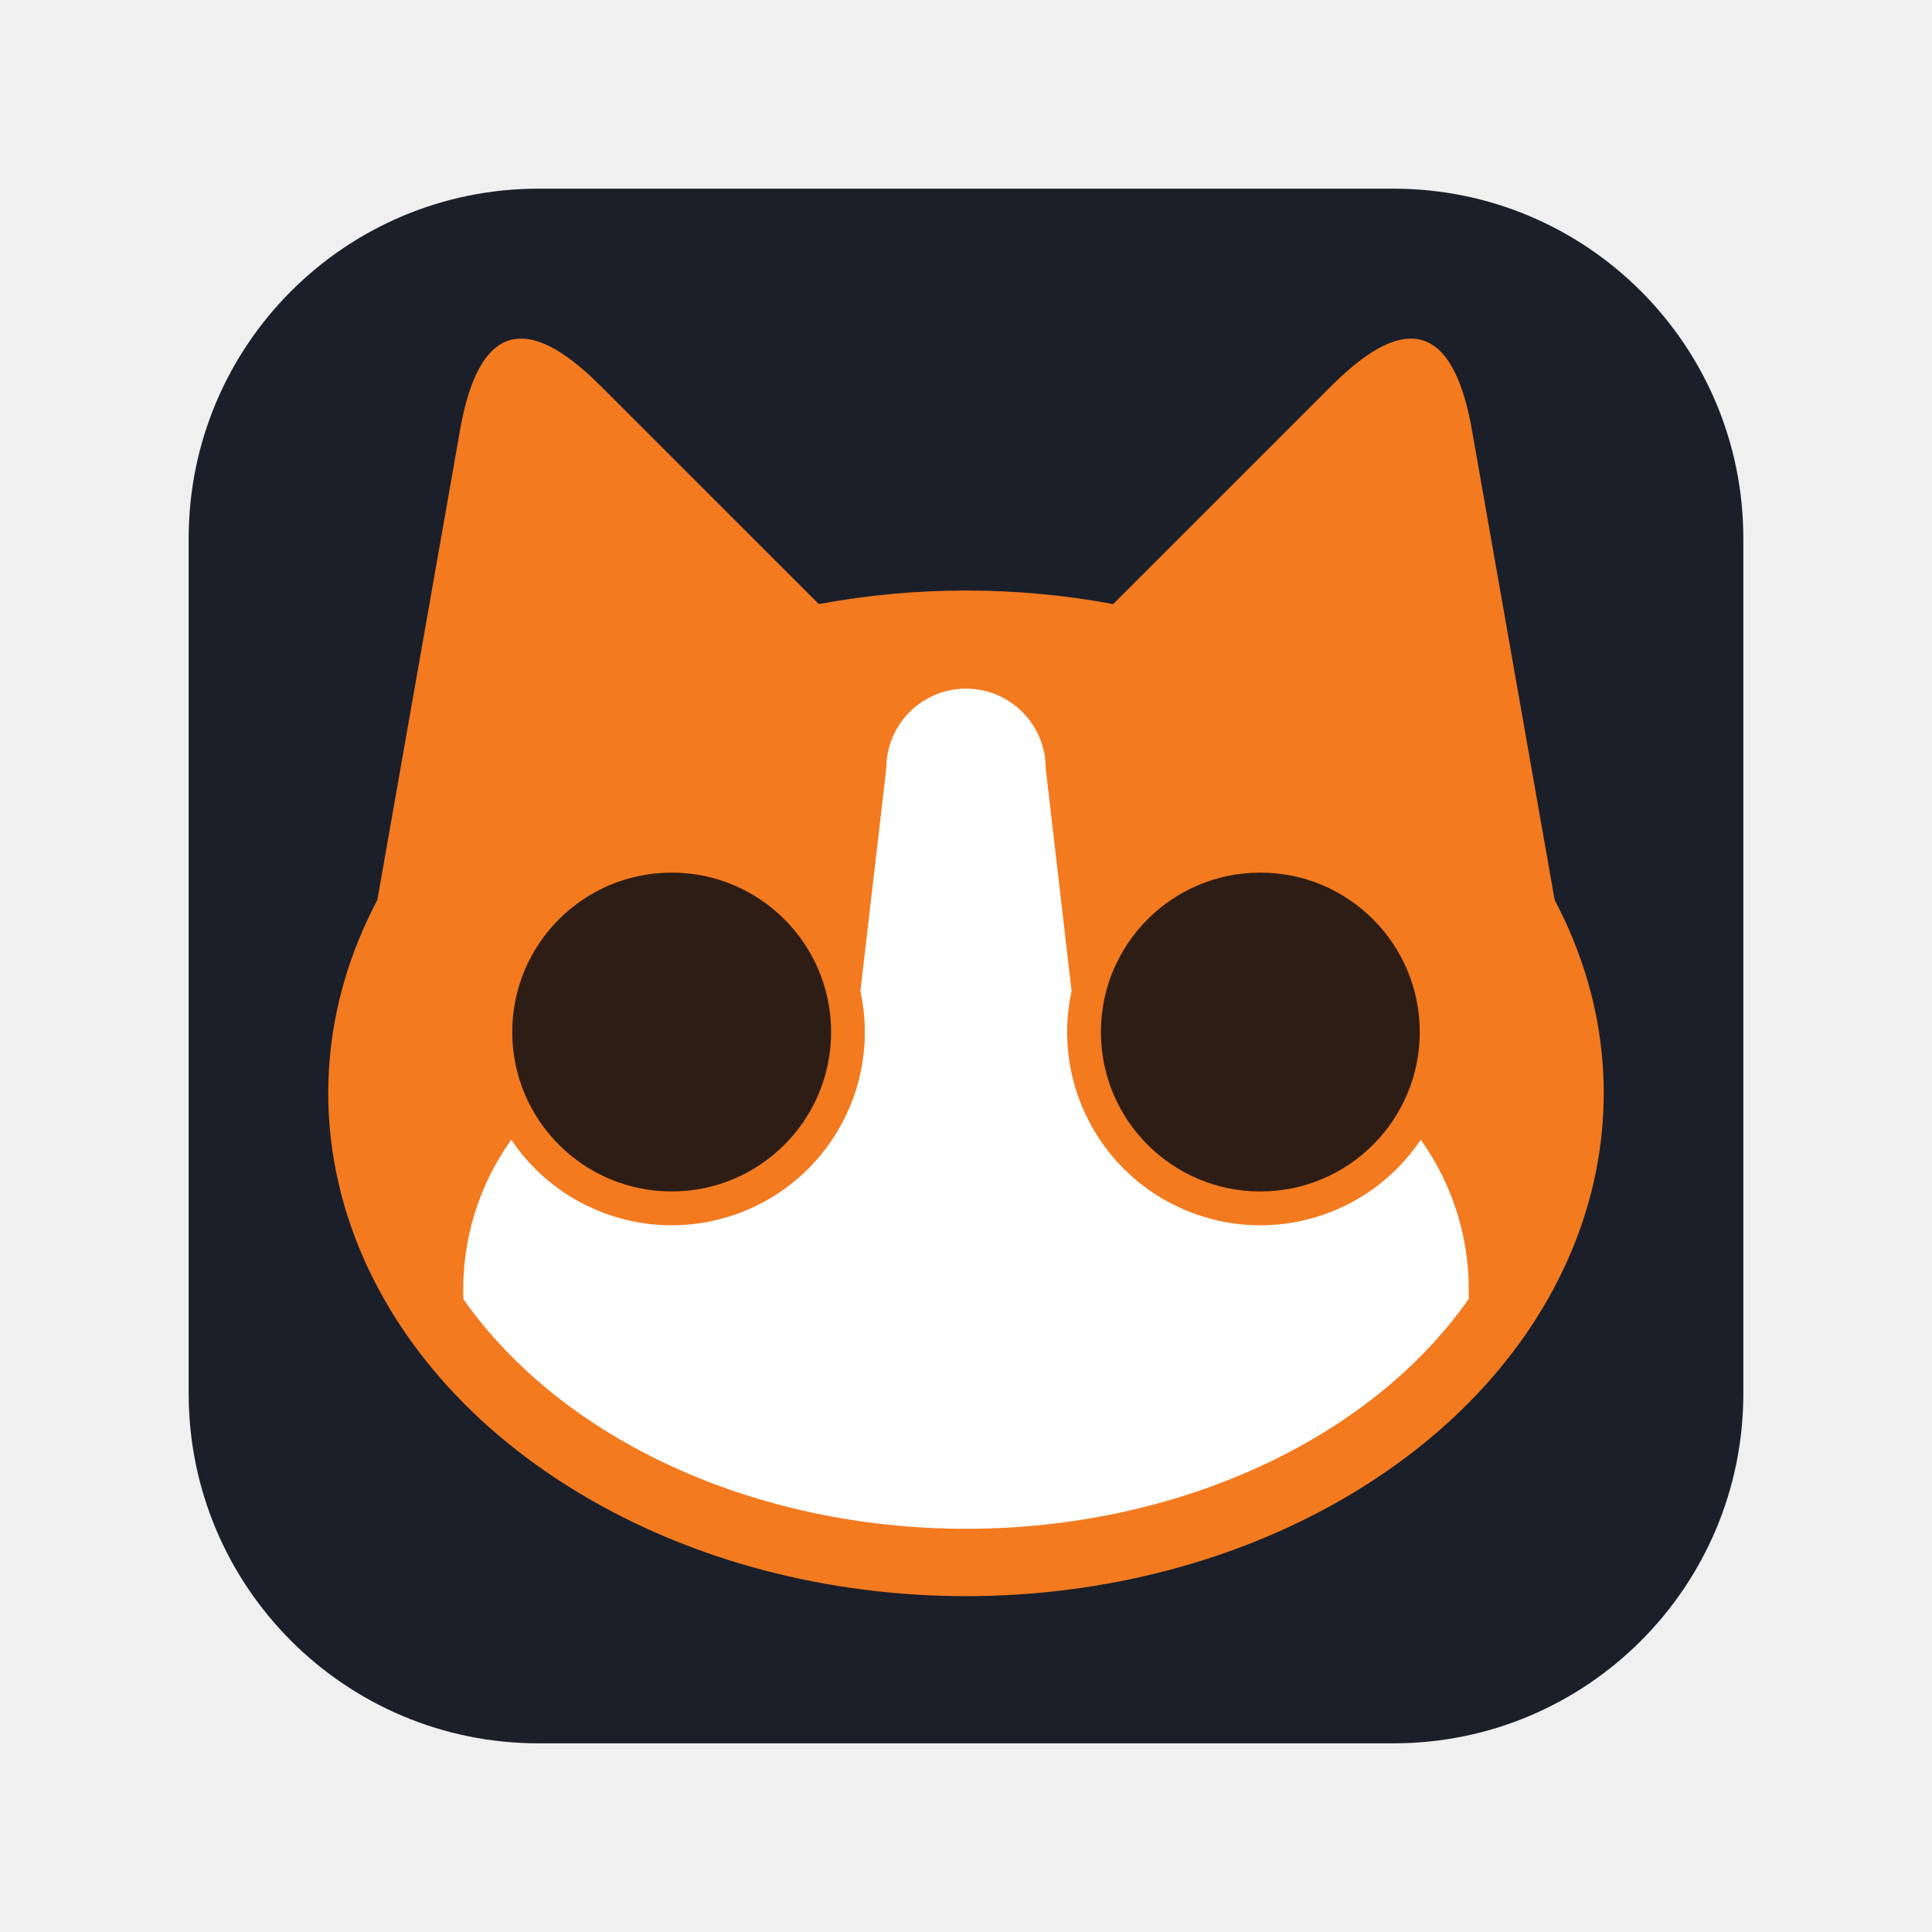
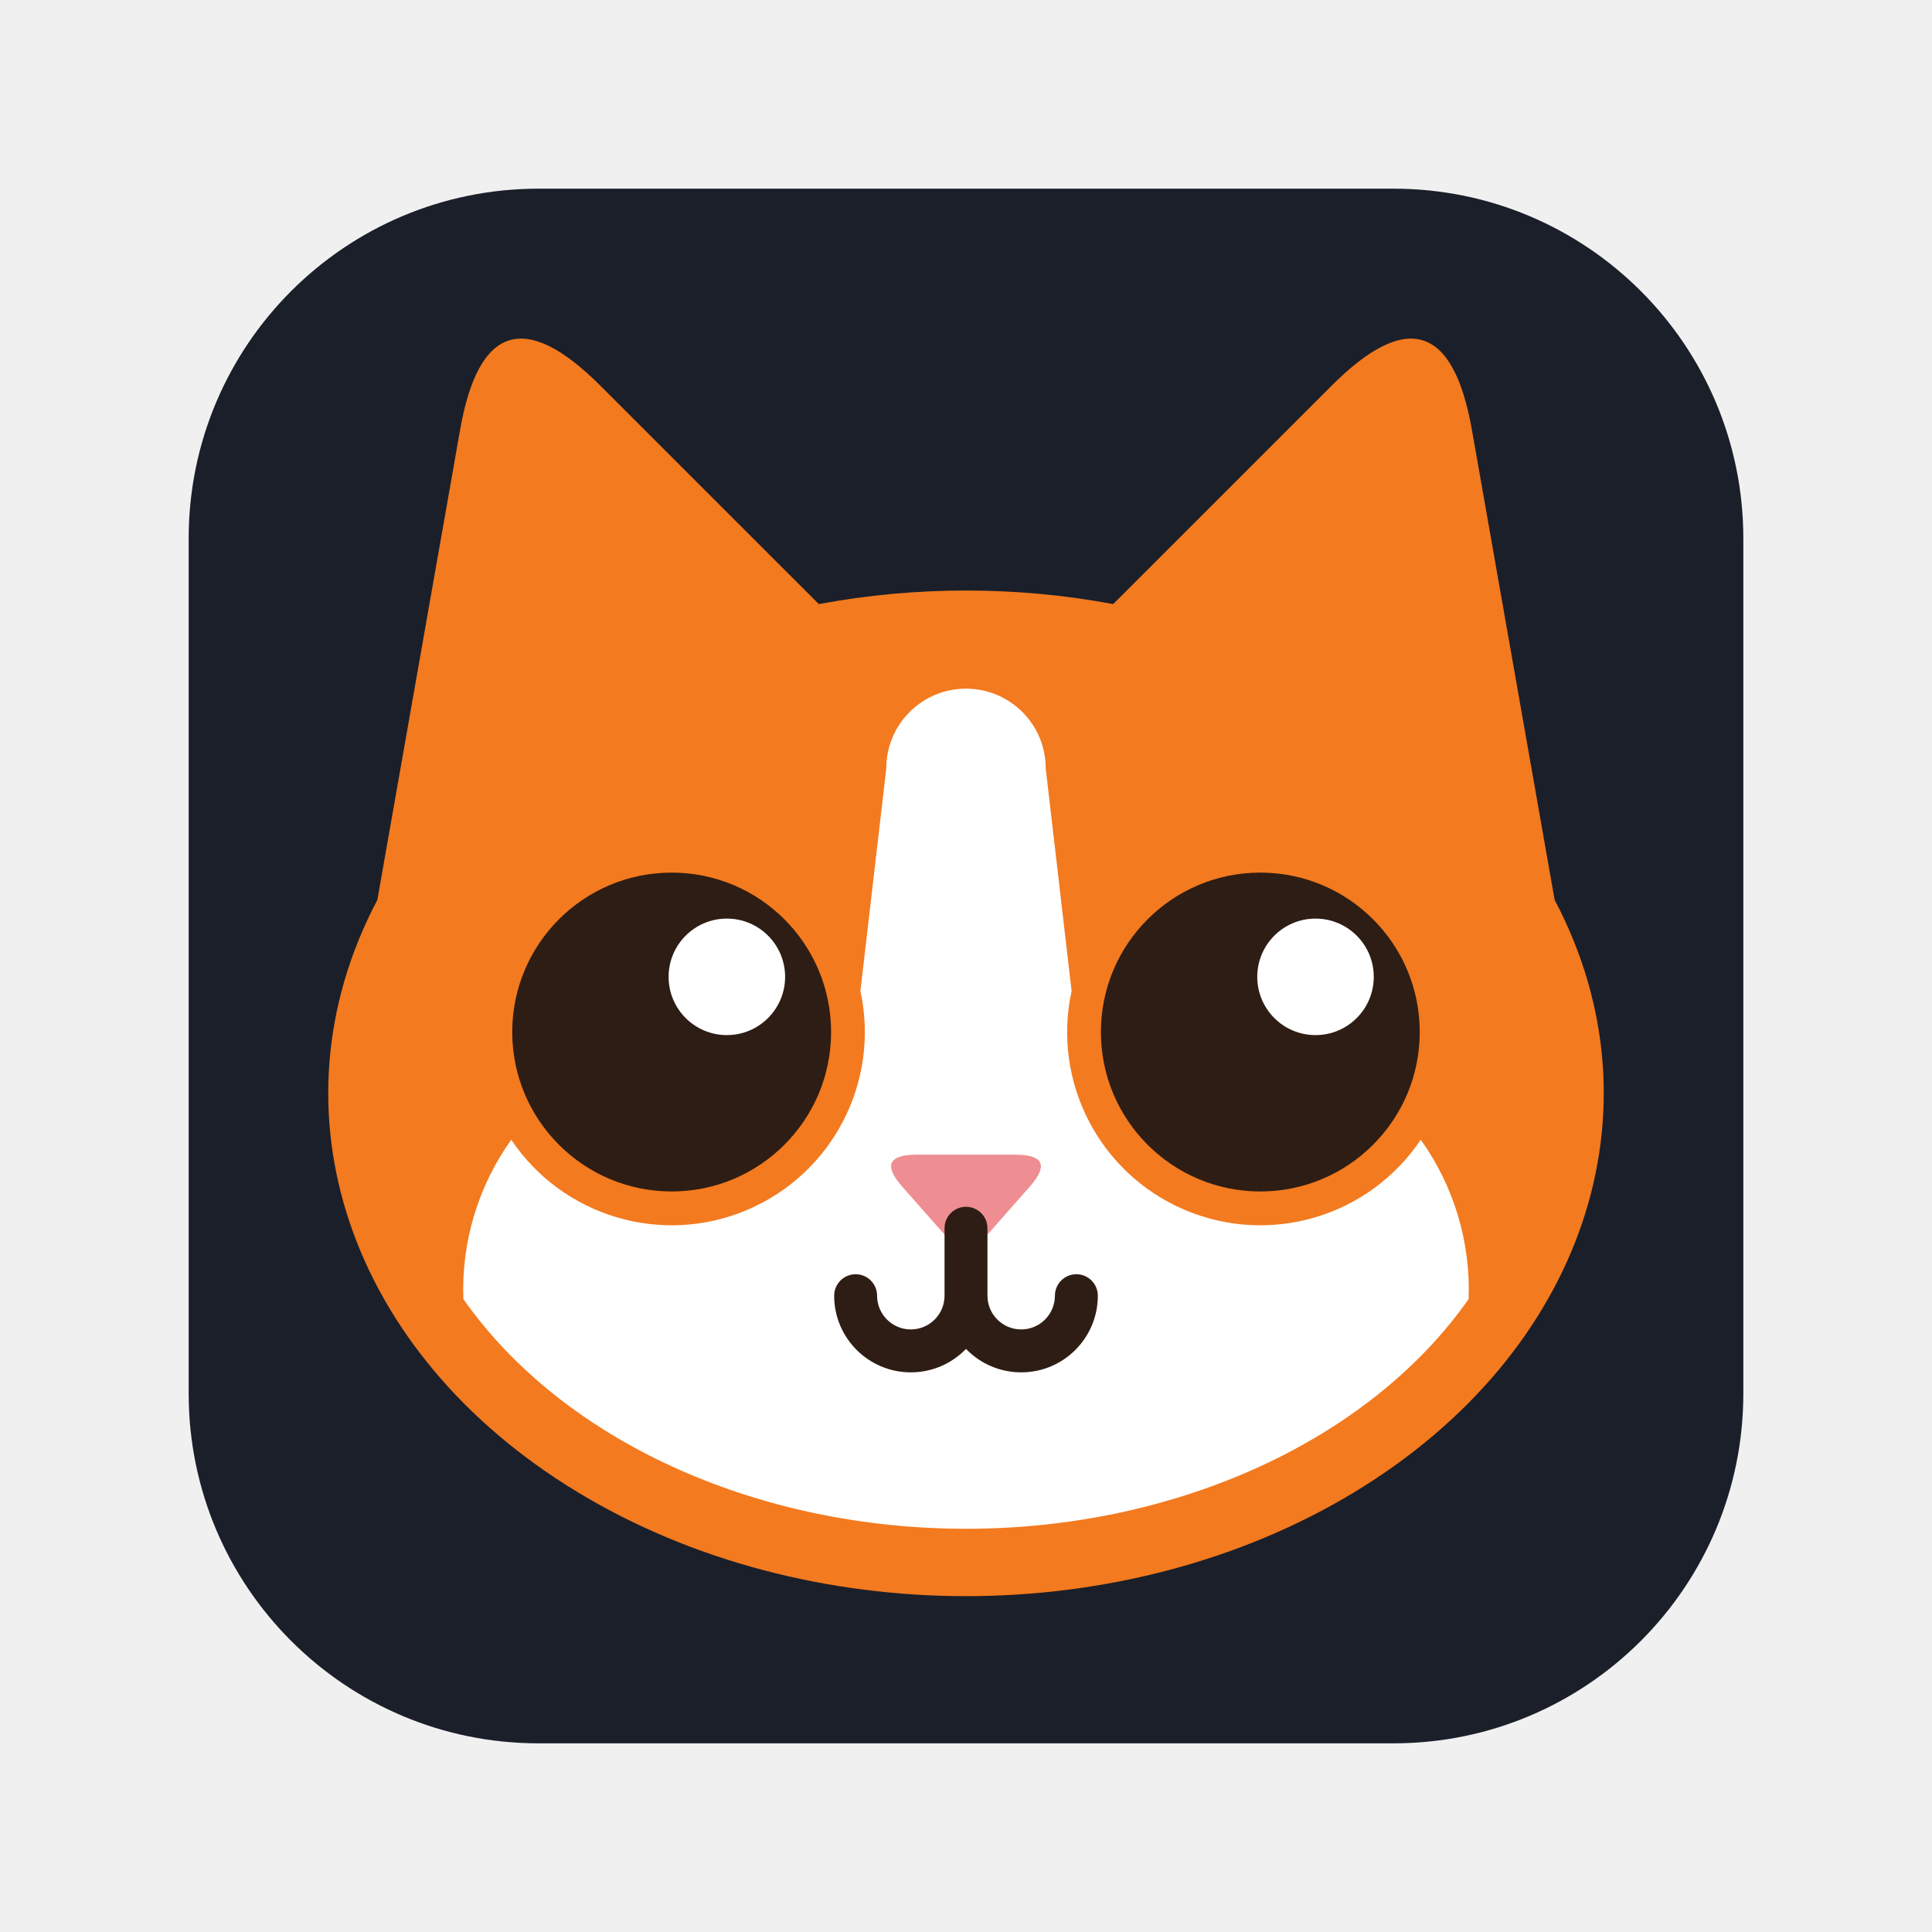
<svg xmlns="http://www.w3.org/2000/svg" viewBox="0 0 1024 1024" width="1024" height="1024" role="img" aria-labelledby="title">
  <rect x="100" y="100" width="824" height="824" rx="185.4" fill="#1B1F2A" />
  <g transform="translate(96 92) scale(3.25)">
    <path fill="#F37A1F" d="M32 118.46L45.49 41.82Q50 16.21 68.38 34.6L104 70.21A104 82 0 0 1 152 70.21L187.62 34.6Q206 16.21 210.51 41.82L224 118.46A104 82 0 1 1 32 118.46Z" />
    <path fill="#FFFFFF" d="M115 97A13 13 0 0 1 141 97L145.22 133.31A31.5 31.5 0 0 0 202.16 157.56A42 42 0 0 1 209.97 183.55A93 71 0 0 1 46.03 183.55A42 42 0 0 1 53.84 157.56A31.5 31.5 0 0 0 110.78 133.31L115 97Z" />
    <path fill="#2E1D14" d="M54 140A26 26 0 1 1 106 140A26 26 0 1 1 54 140ZM150 140A26 26 0 1 1 202 140A26 26 0 1 1 150 140Z" />
+     <path fill="#FFFFFF" d="M79.5 131A9.5 9.5 0 1 1 98.5 131A9.5 9.5 0 1 1 79.5 131ZM175.5 131A9.5 9.5 0 1 1 194.5 131A9.5 9.5 0 1 1 175.5 131Z" />
+     <path fill="#EE8E92" d="M117.63 165.25Q113 160 120 160L136 160Q143 160 138.37 165.25L131.97 172.5Q128 177 124.03 172.5Z" />
+     <path fill="#2E1D14" d="M124.5 172L124.5 183A3.5 3.5 0 0 0 131.5 183L131.5 172A3.5 3.5 0 0 0 124.5 172ZM131.5 183A12.5 12.5 0 0 1 106.5 183L113.5 183A5.5 5.5 0 0 0 124.5 183ZM106.5 183A3.5 3.5 0 1 1 113.5 183A3.5 3.5 0 1 1 106.5 183ZM124.5 183A3.5 3.5 0 1 1 131.5 183A3.5 3.5 0 1 1 124.5 183ZM149.5 183A12.5 12.5 0 0 1 124.5 183L131.5 183A5.5 5.5 0 0 0 142.5 183ZM124.5 183A3.5 3.5 0 1 1 131.5 183A3.5 3.5 0 1 1 124.5 183ZM142.5 183A3.5 3.5 0 1 1 149.5 183A3.5 3.5 0 1 1 142.5 183Z" />
  </g>
</svg>
